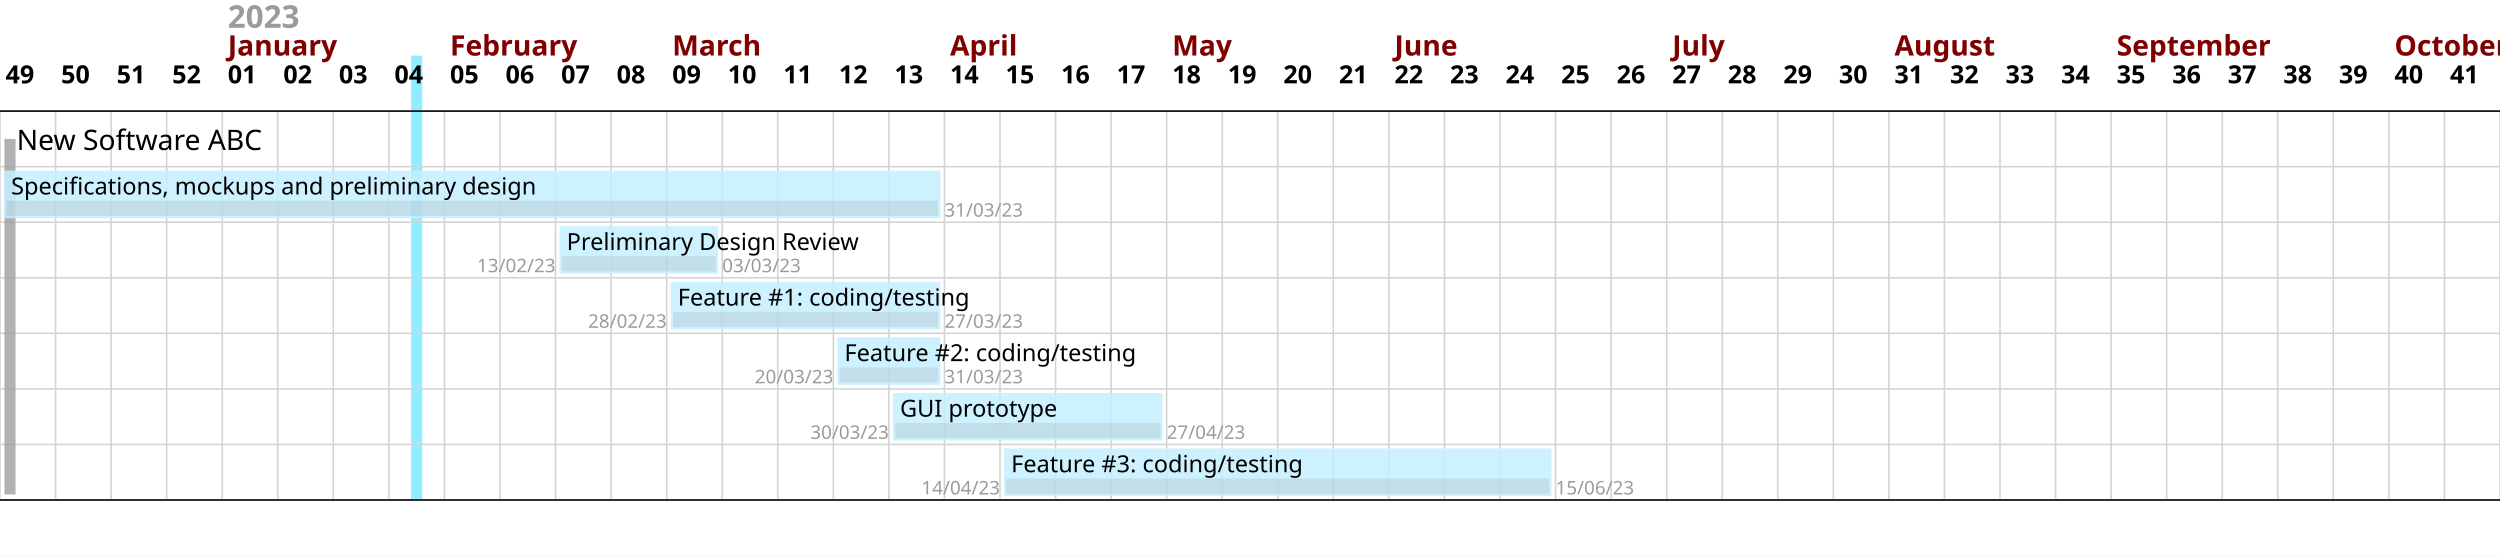
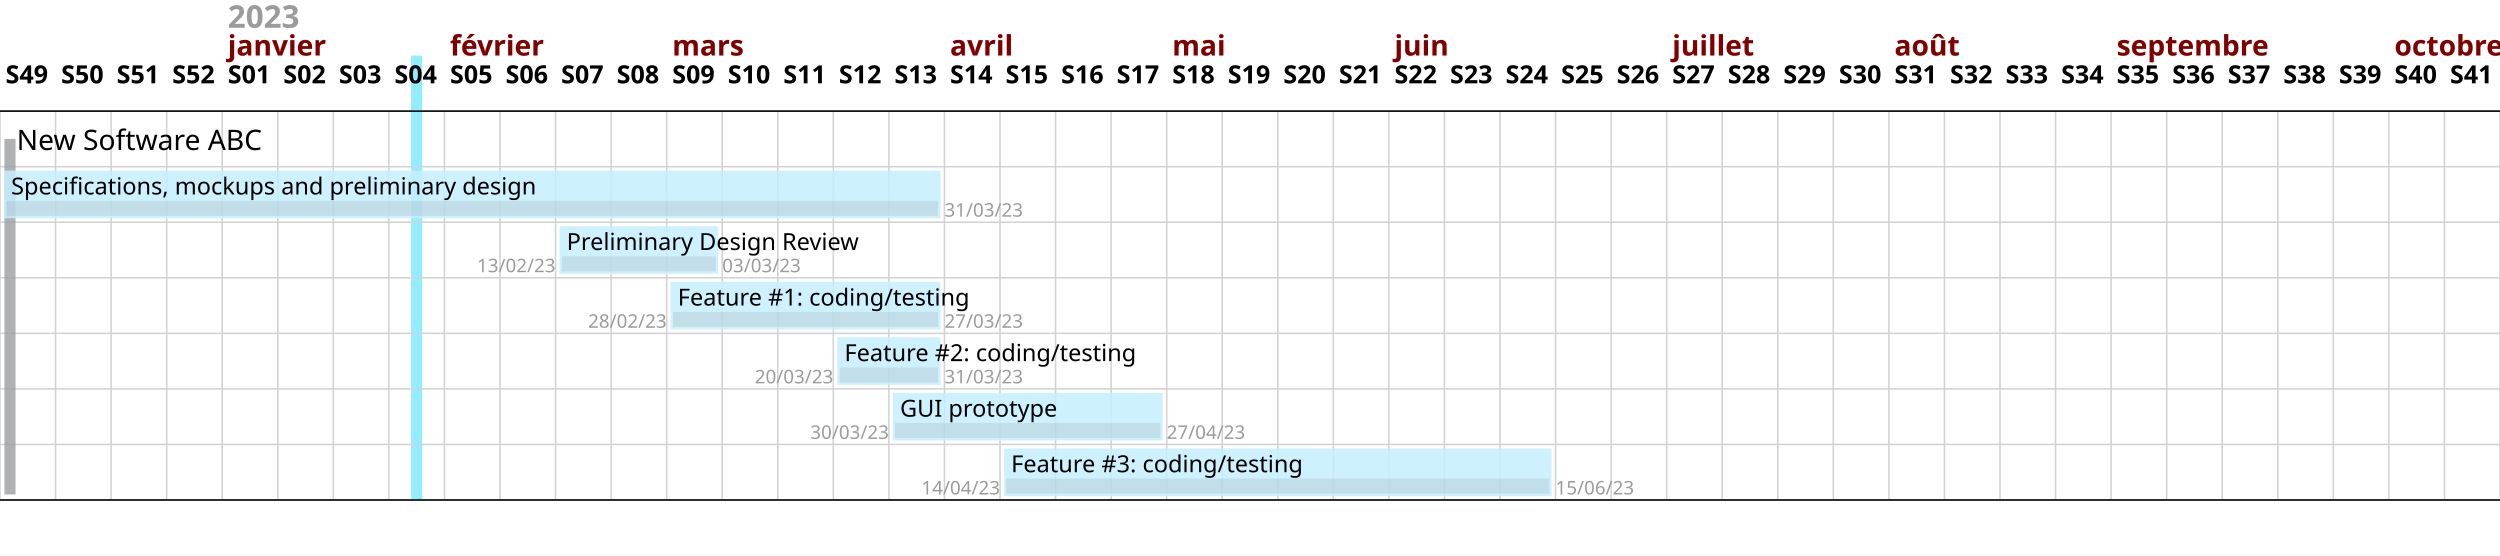
<svg xmlns="http://www.w3.org/2000/svg" baseProfile="full" height="354.331" version="1.1" width="1594.488">
  <defs />
  <rect fill="white" height="354.331" opacity="1" stroke-width="0" width="1594.488" x="0.0" y="0.0" />
  <g>
    <g id="vlines" stroke="lightgray">
      <line x1="0.0" x2="0.0" y1="70.866" y2="318.898" />
-       <text fill="black" font-family="Yu Gothic UI" font-size="16" font-weight="bold" stroke="black" stroke-width="0" x="3.543" y="53.15">49</text>
+       <text fill="black" font-family="Yu Gothic UI" font-size="16" font-weight="bold" stroke="black" stroke-width="0" x="3.543" y="53.15">S49</text>
      <line x1="35.433" x2="35.433" y1="70.866" y2="318.898" />
-       <text fill="black" font-family="Yu Gothic UI" font-size="16" font-weight="bold" stroke="black" stroke-width="0" x="38.976" y="53.15">50</text>
+       <text fill="black" font-family="Yu Gothic UI" font-size="16" font-weight="bold" stroke="black" stroke-width="0" x="38.976" y="53.15">S50</text>
      <line x1="70.866" x2="70.866" y1="70.866" y2="318.898" />
-       <text fill="black" font-family="Yu Gothic UI" font-size="16" font-weight="bold" stroke="black" stroke-width="0" x="74.409" y="53.15">51</text>
+       <text fill="black" font-family="Yu Gothic UI" font-size="16" font-weight="bold" stroke="black" stroke-width="0" x="74.409" y="53.15">S51</text>
      <line x1="106.299" x2="106.299" y1="70.866" y2="318.898" />
-       <text fill="black" font-family="Yu Gothic UI" font-size="16" font-weight="bold" stroke="black" stroke-width="0" x="109.843" y="53.15">52</text>
+       <text fill="black" font-family="Yu Gothic UI" font-size="16" font-weight="bold" stroke="black" stroke-width="0" x="109.843" y="53.15">S52</text>
      <line x1="141.732" x2="141.732" y1="70.866" y2="318.898" />
      <text fill="#9b9b9b" font-family="Yu Gothic UI" font-size="20" font-weight="bold" stroke="#9b9b9b" stroke-width="0" x="145.276" y="17.717">2023</text>
-       <text fill="#800000" font-family="Yu Gothic UI" font-size="18" font-weight="bold" stroke="#800000" stroke-width="0" x="145.276" y="35.433">January</text>
-       <text fill="black" font-family="Yu Gothic UI" font-size="16" font-weight="bold" stroke="black" stroke-width="0" x="145.276" y="53.15">01</text>
+       <text fill="#800000" font-family="Yu Gothic UI" font-size="18" font-weight="bold" stroke="#800000" stroke-width="0" x="145.276" y="35.433">janvier</text>
+       <text fill="black" font-family="Yu Gothic UI" font-size="16" font-weight="bold" stroke="black" stroke-width="0" x="145.276" y="53.15">S01</text>
      <line x1="177.165" x2="177.165" y1="70.866" y2="318.898" />
-       <text fill="black" font-family="Yu Gothic UI" font-size="16" font-weight="bold" stroke="black" stroke-width="0" x="180.709" y="53.15">02</text>
+       <text fill="black" font-family="Yu Gothic UI" font-size="16" font-weight="bold" stroke="black" stroke-width="0" x="180.709" y="53.15">S02</text>
      <line x1="212.598" x2="212.598" y1="70.866" y2="318.898" />
-       <text fill="black" font-family="Yu Gothic UI" font-size="16" font-weight="bold" stroke="black" stroke-width="0" x="216.142" y="53.15">03</text>
+       <text fill="black" font-family="Yu Gothic UI" font-size="16" font-weight="bold" stroke="black" stroke-width="0" x="216.142" y="53.15">S03</text>
      <line x1="248.031" x2="248.031" y1="70.866" y2="318.898" />
      <rect fill="#76e9ff" height="283.465" opacity="0.8" stroke="lightgray" stroke-width="0" width="7.087" x="262.205" y="35.433" />
-       <text fill="black" font-family="Yu Gothic UI" font-size="16" font-weight="bold" stroke="black" stroke-width="0" x="251.575" y="53.15">04</text>
+       <text fill="black" font-family="Yu Gothic UI" font-size="16" font-weight="bold" stroke="black" stroke-width="0" x="251.575" y="53.15">S04</text>
      <line x1="283.465" x2="283.465" y1="70.866" y2="318.898" />
-       <text fill="#800000" font-family="Yu Gothic UI" font-size="18" font-weight="bold" stroke="#800000" stroke-width="0" x="287.008" y="35.433">February</text>
-       <text fill="black" font-family="Yu Gothic UI" font-size="16" font-weight="bold" stroke="black" stroke-width="0" x="287.008" y="53.15">05</text>
+       <text fill="#800000" font-family="Yu Gothic UI" font-size="18" font-weight="bold" stroke="#800000" stroke-width="0" x="287.008" y="35.433">février</text>
+       <text fill="black" font-family="Yu Gothic UI" font-size="16" font-weight="bold" stroke="black" stroke-width="0" x="287.008" y="53.15">S05</text>
      <line x1="318.898" x2="318.898" y1="70.866" y2="318.898" />
-       <text fill="black" font-family="Yu Gothic UI" font-size="16" font-weight="bold" stroke="black" stroke-width="0" x="322.441" y="53.15">06</text>
+       <text fill="black" font-family="Yu Gothic UI" font-size="16" font-weight="bold" stroke="black" stroke-width="0" x="322.441" y="53.15">S06</text>
      <line x1="354.331" x2="354.331" y1="70.866" y2="318.898" />
-       <text fill="black" font-family="Yu Gothic UI" font-size="16" font-weight="bold" stroke="black" stroke-width="0" x="357.874" y="53.15">07</text>
+       <text fill="black" font-family="Yu Gothic UI" font-size="16" font-weight="bold" stroke="black" stroke-width="0" x="357.874" y="53.15">S07</text>
      <line x1="389.764" x2="389.764" y1="70.866" y2="318.898" />
-       <text fill="black" font-family="Yu Gothic UI" font-size="16" font-weight="bold" stroke="black" stroke-width="0" x="393.307" y="53.15">08</text>
+       <text fill="black" font-family="Yu Gothic UI" font-size="16" font-weight="bold" stroke="black" stroke-width="0" x="393.307" y="53.15">S08</text>
      <line x1="425.197" x2="425.197" y1="70.866" y2="318.898" />
-       <text fill="#800000" font-family="Yu Gothic UI" font-size="18" font-weight="bold" stroke="#800000" stroke-width="0" x="428.74" y="35.433">March</text>
-       <text fill="black" font-family="Yu Gothic UI" font-size="16" font-weight="bold" stroke="black" stroke-width="0" x="428.74" y="53.15">09</text>
+       <text fill="#800000" font-family="Yu Gothic UI" font-size="18" font-weight="bold" stroke="#800000" stroke-width="0" x="428.74" y="35.433">mars</text>
+       <text fill="black" font-family="Yu Gothic UI" font-size="16" font-weight="bold" stroke="black" stroke-width="0" x="428.74" y="53.15">S09</text>
      <line x1="460.63" x2="460.63" y1="70.866" y2="318.898" />
-       <text fill="black" font-family="Yu Gothic UI" font-size="16" font-weight="bold" stroke="black" stroke-width="0" x="464.173" y="53.15">10</text>
+       <text fill="black" font-family="Yu Gothic UI" font-size="16" font-weight="bold" stroke="black" stroke-width="0" x="464.173" y="53.15">S10</text>
      <line x1="496.063" x2="496.063" y1="70.866" y2="318.898" />
-       <text fill="black" font-family="Yu Gothic UI" font-size="16" font-weight="bold" stroke="black" stroke-width="0" x="499.606" y="53.15">11</text>
+       <text fill="black" font-family="Yu Gothic UI" font-size="16" font-weight="bold" stroke="black" stroke-width="0" x="499.606" y="53.15">S11</text>
      <line x1="531.496" x2="531.496" y1="70.866" y2="318.898" />
-       <text fill="black" font-family="Yu Gothic UI" font-size="16" font-weight="bold" stroke="black" stroke-width="0" x="535.039" y="53.15">12</text>
+       <text fill="black" font-family="Yu Gothic UI" font-size="16" font-weight="bold" stroke="black" stroke-width="0" x="535.039" y="53.15">S12</text>
      <line x1="566.929" x2="566.929" y1="70.866" y2="318.898" />
-       <text fill="black" font-family="Yu Gothic UI" font-size="16" font-weight="bold" stroke="black" stroke-width="0" x="570.472" y="53.15">13</text>
+       <text fill="black" font-family="Yu Gothic UI" font-size="16" font-weight="bold" stroke="black" stroke-width="0" x="570.472" y="53.15">S13</text>
      <line x1="602.362" x2="602.362" y1="70.866" y2="318.898" />
-       <text fill="#800000" font-family="Yu Gothic UI" font-size="18" font-weight="bold" stroke="#800000" stroke-width="0" x="605.905" y="35.433">April</text>
-       <text fill="black" font-family="Yu Gothic UI" font-size="16" font-weight="bold" stroke="black" stroke-width="0" x="605.905" y="53.15">14</text>
+       <text fill="#800000" font-family="Yu Gothic UI" font-size="18" font-weight="bold" stroke="#800000" stroke-width="0" x="605.905" y="35.433">avril</text>
+       <text fill="black" font-family="Yu Gothic UI" font-size="16" font-weight="bold" stroke="black" stroke-width="0" x="605.905" y="53.15">S14</text>
      <line x1="637.795" x2="637.795" y1="70.866" y2="318.898" />
-       <text fill="black" font-family="Yu Gothic UI" font-size="16" font-weight="bold" stroke="black" stroke-width="0" x="641.339" y="53.15">15</text>
+       <text fill="black" font-family="Yu Gothic UI" font-size="16" font-weight="bold" stroke="black" stroke-width="0" x="641.339" y="53.15">S15</text>
      <line x1="673.228" x2="673.228" y1="70.866" y2="318.898" />
-       <text fill="black" font-family="Yu Gothic UI" font-size="16" font-weight="bold" stroke="black" stroke-width="0" x="676.772" y="53.15">16</text>
+       <text fill="black" font-family="Yu Gothic UI" font-size="16" font-weight="bold" stroke="black" stroke-width="0" x="676.772" y="53.15">S16</text>
      <line x1="708.661" x2="708.661" y1="70.866" y2="318.898" />
-       <text fill="black" font-family="Yu Gothic UI" font-size="16" font-weight="bold" stroke="black" stroke-width="0" x="712.205" y="53.15">17</text>
+       <text fill="black" font-family="Yu Gothic UI" font-size="16" font-weight="bold" stroke="black" stroke-width="0" x="712.205" y="53.15">S17</text>
      <line x1="744.094" x2="744.094" y1="70.866" y2="318.898" />
-       <text fill="#800000" font-family="Yu Gothic UI" font-size="18" font-weight="bold" stroke="#800000" stroke-width="0" x="747.638" y="35.433">May</text>
-       <text fill="black" font-family="Yu Gothic UI" font-size="16" font-weight="bold" stroke="black" stroke-width="0" x="747.638" y="53.15">18</text>
+       <text fill="#800000" font-family="Yu Gothic UI" font-size="18" font-weight="bold" stroke="#800000" stroke-width="0" x="747.638" y="35.433">mai</text>
+       <text fill="black" font-family="Yu Gothic UI" font-size="16" font-weight="bold" stroke="black" stroke-width="0" x="747.638" y="53.15">S18</text>
      <line x1="779.528" x2="779.528" y1="70.866" y2="318.898" />
-       <text fill="black" font-family="Yu Gothic UI" font-size="16" font-weight="bold" stroke="black" stroke-width="0" x="783.071" y="53.15">19</text>
+       <text fill="black" font-family="Yu Gothic UI" font-size="16" font-weight="bold" stroke="black" stroke-width="0" x="783.071" y="53.15">S19</text>
      <line x1="814.961" x2="814.961" y1="70.866" y2="318.898" />
-       <text fill="black" font-family="Yu Gothic UI" font-size="16" font-weight="bold" stroke="black" stroke-width="0" x="818.504" y="53.15">20</text>
+       <text fill="black" font-family="Yu Gothic UI" font-size="16" font-weight="bold" stroke="black" stroke-width="0" x="818.504" y="53.15">S20</text>
      <line x1="850.394" x2="850.394" y1="70.866" y2="318.898" />
-       <text fill="black" font-family="Yu Gothic UI" font-size="16" font-weight="bold" stroke="black" stroke-width="0" x="853.937" y="53.15">21</text>
+       <text fill="black" font-family="Yu Gothic UI" font-size="16" font-weight="bold" stroke="black" stroke-width="0" x="853.937" y="53.15">S21</text>
      <line x1="885.827" x2="885.827" y1="70.866" y2="318.898" />
-       <text fill="#800000" font-family="Yu Gothic UI" font-size="18" font-weight="bold" stroke="#800000" stroke-width="0" x="889.37" y="35.433">June</text>
-       <text fill="black" font-family="Yu Gothic UI" font-size="16" font-weight="bold" stroke="black" stroke-width="0" x="889.37" y="53.15">22</text>
+       <text fill="#800000" font-family="Yu Gothic UI" font-size="18" font-weight="bold" stroke="#800000" stroke-width="0" x="889.37" y="35.433">juin</text>
+       <text fill="black" font-family="Yu Gothic UI" font-size="16" font-weight="bold" stroke="black" stroke-width="0" x="889.37" y="53.15">S22</text>
      <line x1="921.26" x2="921.26" y1="70.866" y2="318.898" />
-       <text fill="black" font-family="Yu Gothic UI" font-size="16" font-weight="bold" stroke="black" stroke-width="0" x="924.803" y="53.15">23</text>
+       <text fill="black" font-family="Yu Gothic UI" font-size="16" font-weight="bold" stroke="black" stroke-width="0" x="924.803" y="53.15">S23</text>
      <line x1="956.693" x2="956.693" y1="70.866" y2="318.898" />
-       <text fill="black" font-family="Yu Gothic UI" font-size="16" font-weight="bold" stroke="black" stroke-width="0" x="960.236" y="53.15">24</text>
+       <text fill="black" font-family="Yu Gothic UI" font-size="16" font-weight="bold" stroke="black" stroke-width="0" x="960.236" y="53.15">S24</text>
      <line x1="992.126" x2="992.126" y1="70.866" y2="318.898" />
-       <text fill="black" font-family="Yu Gothic UI" font-size="16" font-weight="bold" stroke="black" stroke-width="0" x="995.669" y="53.15">25</text>
+       <text fill="black" font-family="Yu Gothic UI" font-size="16" font-weight="bold" stroke="black" stroke-width="0" x="995.669" y="53.15">S25</text>
      <line x1="1027.559" x2="1027.559" y1="70.866" y2="318.898" />
-       <text fill="black" font-family="Yu Gothic UI" font-size="16" font-weight="bold" stroke="black" stroke-width="0" x="1031.102" y="53.15">26</text>
+       <text fill="black" font-family="Yu Gothic UI" font-size="16" font-weight="bold" stroke="black" stroke-width="0" x="1031.102" y="53.15">S26</text>
      <line x1="1062.992" x2="1062.992" y1="70.866" y2="318.898" />
-       <text fill="#800000" font-family="Yu Gothic UI" font-size="18" font-weight="bold" stroke="#800000" stroke-width="0" x="1066.535" y="35.433">July</text>
-       <text fill="black" font-family="Yu Gothic UI" font-size="16" font-weight="bold" stroke="black" stroke-width="0" x="1066.535" y="53.15">27</text>
+       <text fill="#800000" font-family="Yu Gothic UI" font-size="18" font-weight="bold" stroke="#800000" stroke-width="0" x="1066.535" y="35.433">juillet</text>
+       <text fill="black" font-family="Yu Gothic UI" font-size="16" font-weight="bold" stroke="black" stroke-width="0" x="1066.535" y="53.15">S27</text>
      <line x1="1098.425" x2="1098.425" y1="70.866" y2="318.898" />
-       <text fill="black" font-family="Yu Gothic UI" font-size="16" font-weight="bold" stroke="black" stroke-width="0" x="1101.968" y="53.15">28</text>
+       <text fill="black" font-family="Yu Gothic UI" font-size="16" font-weight="bold" stroke="black" stroke-width="0" x="1101.968" y="53.15">S28</text>
      <line x1="1133.858" x2="1133.858" y1="70.866" y2="318.898" />
-       <text fill="black" font-family="Yu Gothic UI" font-size="16" font-weight="bold" stroke="black" stroke-width="0" x="1137.402" y="53.15">29</text>
+       <text fill="black" font-family="Yu Gothic UI" font-size="16" font-weight="bold" stroke="black" stroke-width="0" x="1137.402" y="53.15">S29</text>
      <line x1="1169.291" x2="1169.291" y1="70.866" y2="318.898" />
-       <text fill="black" font-family="Yu Gothic UI" font-size="16" font-weight="bold" stroke="black" stroke-width="0" x="1172.835" y="53.15">30</text>
+       <text fill="black" font-family="Yu Gothic UI" font-size="16" font-weight="bold" stroke="black" stroke-width="0" x="1172.835" y="53.15">S30</text>
      <line x1="1204.724" x2="1204.724" y1="70.866" y2="318.898" />
-       <text fill="#800000" font-family="Yu Gothic UI" font-size="18" font-weight="bold" stroke="#800000" stroke-width="0" x="1208.268" y="35.433">August</text>
-       <text fill="black" font-family="Yu Gothic UI" font-size="16" font-weight="bold" stroke="black" stroke-width="0" x="1208.268" y="53.15">31</text>
+       <text fill="#800000" font-family="Yu Gothic UI" font-size="18" font-weight="bold" stroke="#800000" stroke-width="0" x="1208.268" y="35.433">août</text>
+       <text fill="black" font-family="Yu Gothic UI" font-size="16" font-weight="bold" stroke="black" stroke-width="0" x="1208.268" y="53.15">S31</text>
      <line x1="1240.157" x2="1240.157" y1="70.866" y2="318.898" />
-       <text fill="black" font-family="Yu Gothic UI" font-size="16" font-weight="bold" stroke="black" stroke-width="0" x="1243.701" y="53.15">32</text>
+       <text fill="black" font-family="Yu Gothic UI" font-size="16" font-weight="bold" stroke="black" stroke-width="0" x="1243.701" y="53.15">S32</text>
      <line x1="1275.591" x2="1275.591" y1="70.866" y2="318.898" />
-       <text fill="black" font-family="Yu Gothic UI" font-size="16" font-weight="bold" stroke="black" stroke-width="0" x="1279.134" y="53.15">33</text>
+       <text fill="black" font-family="Yu Gothic UI" font-size="16" font-weight="bold" stroke="black" stroke-width="0" x="1279.134" y="53.15">S33</text>
      <line x1="1311.024" x2="1311.024" y1="70.866" y2="318.898" />
-       <text fill="black" font-family="Yu Gothic UI" font-size="16" font-weight="bold" stroke="black" stroke-width="0" x="1314.567" y="53.15">34</text>
+       <text fill="black" font-family="Yu Gothic UI" font-size="16" font-weight="bold" stroke="black" stroke-width="0" x="1314.567" y="53.15">S34</text>
      <line x1="1346.457" x2="1346.457" y1="70.866" y2="318.898" />
-       <text fill="#800000" font-family="Yu Gothic UI" font-size="18" font-weight="bold" stroke="#800000" stroke-width="0" x="1350" y="35.433">September</text>
-       <text fill="black" font-family="Yu Gothic UI" font-size="16" font-weight="bold" stroke="black" stroke-width="0" x="1350" y="53.15">35</text>
+       <text fill="#800000" font-family="Yu Gothic UI" font-size="18" font-weight="bold" stroke="#800000" stroke-width="0" x="1350" y="35.433">septembre</text>
+       <text fill="black" font-family="Yu Gothic UI" font-size="16" font-weight="bold" stroke="black" stroke-width="0" x="1350" y="53.15">S35</text>
      <line x1="1381.89" x2="1381.89" y1="70.866" y2="318.898" />
-       <text fill="black" font-family="Yu Gothic UI" font-size="16" font-weight="bold" stroke="black" stroke-width="0" x="1385.433" y="53.15">36</text>
+       <text fill="black" font-family="Yu Gothic UI" font-size="16" font-weight="bold" stroke="black" stroke-width="0" x="1385.433" y="53.15">S36</text>
      <line x1="1417.323" x2="1417.323" y1="70.866" y2="318.898" />
-       <text fill="black" font-family="Yu Gothic UI" font-size="16" font-weight="bold" stroke="black" stroke-width="0" x="1420.866" y="53.15">37</text>
+       <text fill="black" font-family="Yu Gothic UI" font-size="16" font-weight="bold" stroke="black" stroke-width="0" x="1420.866" y="53.15">S37</text>
      <line x1="1452.756" x2="1452.756" y1="70.866" y2="318.898" />
-       <text fill="black" font-family="Yu Gothic UI" font-size="16" font-weight="bold" stroke="black" stroke-width="0" x="1456.299" y="53.15">38</text>
+       <text fill="black" font-family="Yu Gothic UI" font-size="16" font-weight="bold" stroke="black" stroke-width="0" x="1456.299" y="53.15">S38</text>
      <line x1="1488.189" x2="1488.189" y1="70.866" y2="318.898" />
-       <text fill="black" font-family="Yu Gothic UI" font-size="16" font-weight="bold" stroke="black" stroke-width="0" x="1491.732" y="53.15">39</text>
+       <text fill="black" font-family="Yu Gothic UI" font-size="16" font-weight="bold" stroke="black" stroke-width="0" x="1491.732" y="53.15">S39</text>
      <line x1="1523.622" x2="1523.622" y1="70.866" y2="318.898" />
-       <text fill="#800000" font-family="Yu Gothic UI" font-size="18" font-weight="bold" stroke="#800000" stroke-width="0" x="1527.165" y="35.433">October</text>
-       <text fill="black" font-family="Yu Gothic UI" font-size="16" font-weight="bold" stroke="black" stroke-width="0" x="1527.165" y="53.15">40</text>
+       <text fill="#800000" font-family="Yu Gothic UI" font-size="18" font-weight="bold" stroke="#800000" stroke-width="0" x="1527.165" y="35.433">octobre</text>
+       <text fill="black" font-family="Yu Gothic UI" font-size="16" font-weight="bold" stroke="black" stroke-width="0" x="1527.165" y="53.15">S40</text>
      <line x1="1559.055" x2="1559.055" y1="70.866" y2="318.898" />
-       <text fill="black" font-family="Yu Gothic UI" font-size="16" font-weight="bold" stroke="black" stroke-width="0" x="1562.598" y="53.15">41</text>
+       <text fill="black" font-family="Yu Gothic UI" font-size="16" font-weight="bold" stroke="black" stroke-width="0" x="1562.598" y="53.15">S41</text>
      <line x1="1594.488" x2="1594.488" y1="70.866" y2="318.898" />
    </g>
    <g id="hlines" stroke="lightgray">
      <line x1="0.0" x2="1594.488" y1="70.866" y2="70.866" />
      <line x1="0.0" x2="1594.488" y1="106.299" y2="106.299" />
      <line x1="0.0" x2="1594.488" y1="141.732" y2="141.732" />
      <line x1="0.0" x2="1594.488" y1="177.165" y2="177.165" />
      <line x1="0.0" x2="1594.488" y1="212.598" y2="212.598" />
      <line x1="0.0" x2="1594.488" y1="248.031" y2="248.031" />
      <line x1="0.0" x2="1594.488" y1="283.465" y2="283.465" />
      <line x1="0.0" x2="1594.488" y1="318.898" y2="318.898" />
    </g>
    <line stroke="black" x1="0.0" x2="1594.488" y1="70.866" y2="70.866" />
    <line stroke="black" x1="0.0" x2="1594.488" y1="318.898" y2="318.898" />
  </g>
  <g>
    <g>
      <text fill="black" font-family="Yu Gothic UI" font-size="18" stroke="black" stroke-width="0" x="10.63" y="95.669">New Software ABC</text>
      <rect fill="#9c9ea0" height="226.772" opacity="0.8" stroke="#9c9ea0" stroke-width="0" width="7.087" x="2.835" y="88.583" />
      <g>
        <g id="Specifications__mockups_and_preliminary_design">
          <rect fill="#c6eeff" height="28.346" opacity="0.85" stroke="#c6eeff" stroke-width="2" width="595.276" x="3.543" y="109.843" />
          <rect fill="#909090" height="10.63" opacity="0.2" stroke="#c6eeff" stroke-width="1" width="595.276" x="3.543" y="127.559" />
          <rect fill="#F08000" height="10.63" opacity="0.35" stroke="#c6eeff" stroke-width="1" width="0.0" x="3.543" y="127.559" />
          <text fill="black" font-family="Yu Gothic UI" font-size="15" stroke="black" stroke-width="0" x="7.087" y="124.016">Specifications, mockups and preliminary design</text>
          <text fill="#9b9b9b" font-family="Yu Gothic UI" font-size="12" stroke="#9b9b9b" stroke-width="0" style="text-anchor:end" x="0.0" y="138.189">09/12/22</text>
          <text fill="#9b9b9b" font-family="Yu Gothic UI" font-size="12" stroke="#9b9b9b" stroke-width="0" x="602.362" y="138.189">31/03/23</text>
          <text fill="purple" font-family="Yu Gothic UI" font-size="10" stroke="black" stroke-width="0" x="7.087" y="136.417" />
        </g>
        <g id="Preliminary_Design_Review">
          <rect fill="#c6eeff" height="28.346" opacity="0.85" stroke="#c6eeff" stroke-width="2" width="99.213" x="357.874" y="145.276" />
          <rect fill="#909090" height="10.63" opacity="0.2" stroke="#c6eeff" stroke-width="1" width="99.213" x="357.874" y="162.992" />
          <rect fill="#F08000" height="10.63" opacity="0.35" stroke="#c6eeff" stroke-width="1" width="0.0" x="357.874" y="162.992" />
          <text fill="black" font-family="Yu Gothic UI" font-size="15" stroke="black" stroke-width="0" x="361.417" y="159.449">Preliminary Design Review</text>
          <text fill="#9b9b9b" font-family="Yu Gothic UI" font-size="12" stroke="#9b9b9b" stroke-width="0" style="text-anchor:end" x="354.331" y="173.622">13/02/23</text>
          <text fill="#9b9b9b" font-family="Yu Gothic UI" font-size="12" stroke="#9b9b9b" stroke-width="0" x="460.63" y="173.622">03/03/23</text>
          <text fill="purple" font-family="Yu Gothic UI" font-size="10" stroke="black" stroke-width="0" x="361.417" y="171.85" />
        </g>
        <g id="Feature_#1:_coding_testing">
          <rect fill="#c6eeff" height="28.346" opacity="0.85" stroke="#c6eeff" stroke-width="2" width="170.079" x="428.74" y="180.709" />
          <rect fill="#909090" height="10.63" opacity="0.2" stroke="#c6eeff" stroke-width="1" width="170.079" x="428.74" y="198.425" />
          <rect fill="#F08000" height="10.63" opacity="0.35" stroke="#c6eeff" stroke-width="1" width="0.0" x="428.74" y="198.425" />
          <text fill="black" font-family="Yu Gothic UI" font-size="15" stroke="black" stroke-width="0" x="432.283" y="194.882">Feature #1: coding/testing</text>
          <text fill="#9b9b9b" font-family="Yu Gothic UI" font-size="12" stroke="#9b9b9b" stroke-width="0" style="text-anchor:end" x="425.197" y="209.055">28/02/23</text>
          <text fill="#9b9b9b" font-family="Yu Gothic UI" font-size="12" stroke="#9b9b9b" stroke-width="0" x="602.362" y="209.055">27/03/23</text>
          <text fill="purple" font-family="Yu Gothic UI" font-size="10" stroke="black" stroke-width="0" x="432.283" y="207.283" />
        </g>
        <g id="Feature_#2:_coding_testing">
          <rect fill="#c6eeff" height="28.346" opacity="0.85" stroke="#c6eeff" stroke-width="2" width="63.78" x="535.039" y="216.142" />
          <rect fill="#909090" height="10.63" opacity="0.2" stroke="#c6eeff" stroke-width="1" width="63.78" x="535.039" y="233.858" />
          <rect fill="#F08000" height="10.63" opacity="0.35" stroke="#c6eeff" stroke-width="1" width="0.0" x="535.039" y="233.858" />
          <text fill="black" font-family="Yu Gothic UI" font-size="15" stroke="black" stroke-width="0" x="538.583" y="230.315">Feature #2: coding/testing</text>
          <text fill="#9b9b9b" font-family="Yu Gothic UI" font-size="12" stroke="#9b9b9b" stroke-width="0" style="text-anchor:end" x="531.496" y="244.488">20/03/23</text>
          <text fill="#9b9b9b" font-family="Yu Gothic UI" font-size="12" stroke="#9b9b9b" stroke-width="0" x="602.362" y="244.488">31/03/23</text>
          <text fill="purple" font-family="Yu Gothic UI" font-size="10" stroke="black" stroke-width="0" x="538.583" y="242.717" />
        </g>
        <g id="GUI_prototype">
          <rect fill="#c6eeff" height="28.346" opacity="0.85" stroke="#c6eeff" stroke-width="2" width="170.079" x="570.472" y="251.575" />
          <rect fill="#909090" height="10.63" opacity="0.2" stroke="#c6eeff" stroke-width="1" width="170.079" x="570.472" y="269.291" />
          <rect fill="#F08000" height="10.63" opacity="0.35" stroke="#c6eeff" stroke-width="1" width="0.0" x="570.472" y="269.291" />
          <text fill="black" font-family="Yu Gothic UI" font-size="15" stroke="black" stroke-width="0" x="574.016" y="265.748">GUI prototype</text>
          <text fill="#9b9b9b" font-family="Yu Gothic UI" font-size="12" stroke="#9b9b9b" stroke-width="0" style="text-anchor:end" x="566.929" y="279.921">30/03/23</text>
          <text fill="#9b9b9b" font-family="Yu Gothic UI" font-size="12" stroke="#9b9b9b" stroke-width="0" x="744.094" y="279.921">27/04/23</text>
          <text fill="purple" font-family="Yu Gothic UI" font-size="10" stroke="black" stroke-width="0" x="574.016" y="278.15" />
        </g>
        <g id="Feature_#3:_coding_testing">
          <rect fill="#c6eeff" height="28.346" opacity="0.85" stroke="#c6eeff" stroke-width="2" width="347.244" x="641.339" y="287.008" />
          <rect fill="#909090" height="10.63" opacity="0.2" stroke="#c6eeff" stroke-width="1" width="347.244" x="641.339" y="304.724" />
          <rect fill="#F08000" height="10.63" opacity="0.35" stroke="#c6eeff" stroke-width="1" width="0.0" x="641.339" y="304.724" />
          <text fill="black" font-family="Yu Gothic UI" font-size="15" stroke="black" stroke-width="0" x="644.882" y="301.181">Feature #3: coding/testing</text>
          <text fill="#9b9b9b" font-family="Yu Gothic UI" font-size="12" stroke="#9b9b9b" stroke-width="0" style="text-anchor:end" x="637.795" y="315.354">14/04/23</text>
          <text fill="#9b9b9b" font-family="Yu Gothic UI" font-size="12" stroke="#9b9b9b" stroke-width="0" x="992.126" y="315.354">15/06/23</text>
          <text fill="purple" font-family="Yu Gothic UI" font-size="10" stroke="black" stroke-width="0" x="644.882" y="313.583" />
        </g>
      </g>
    </g>
    <g>
      <g />
      <g />
      <g />
      <g />
      <g />
    </g>
  </g>
</svg>
